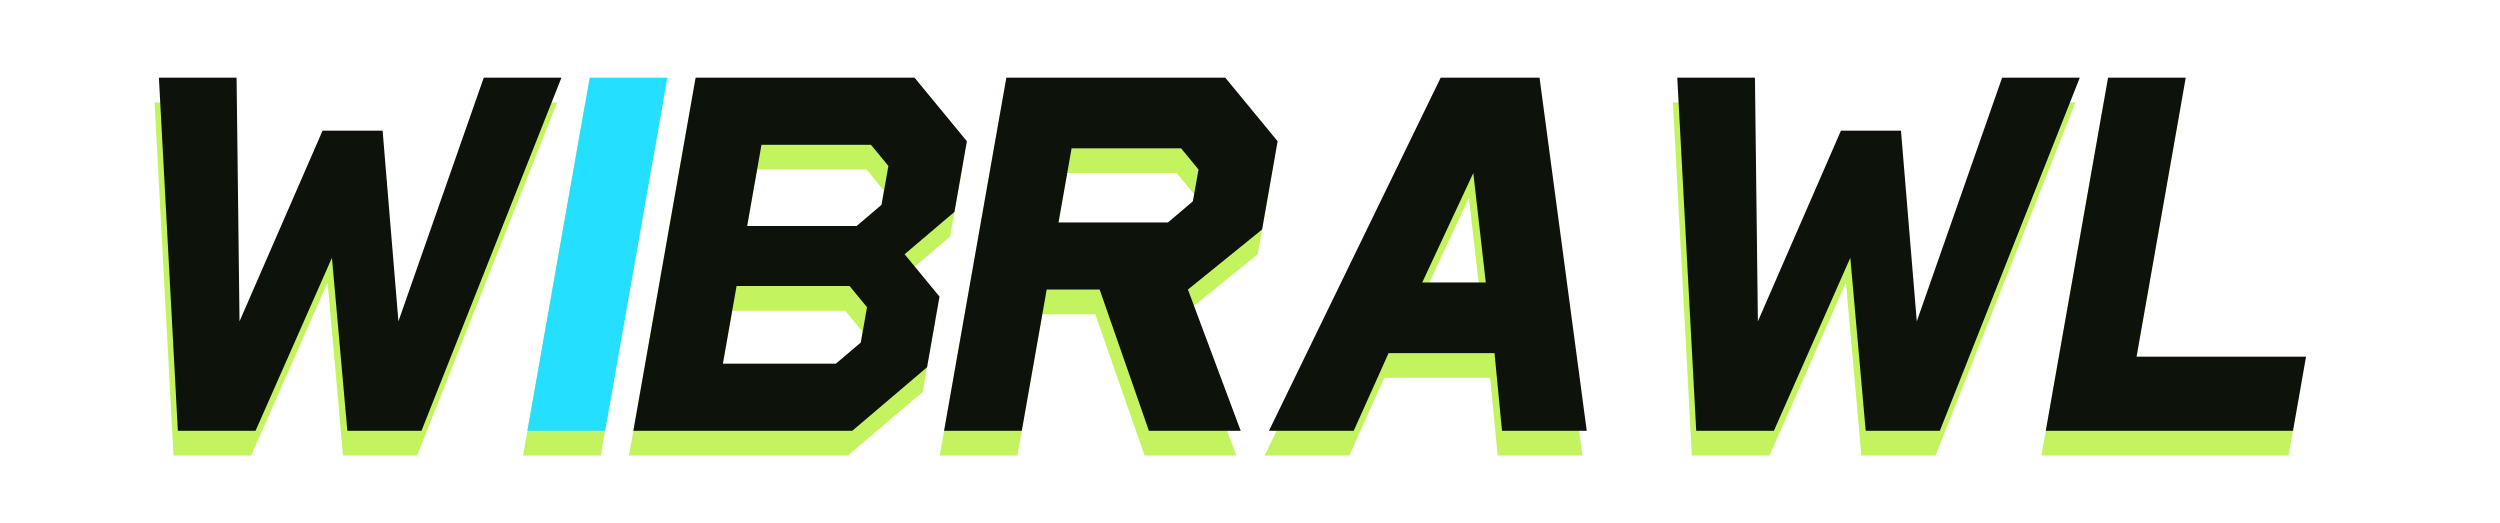
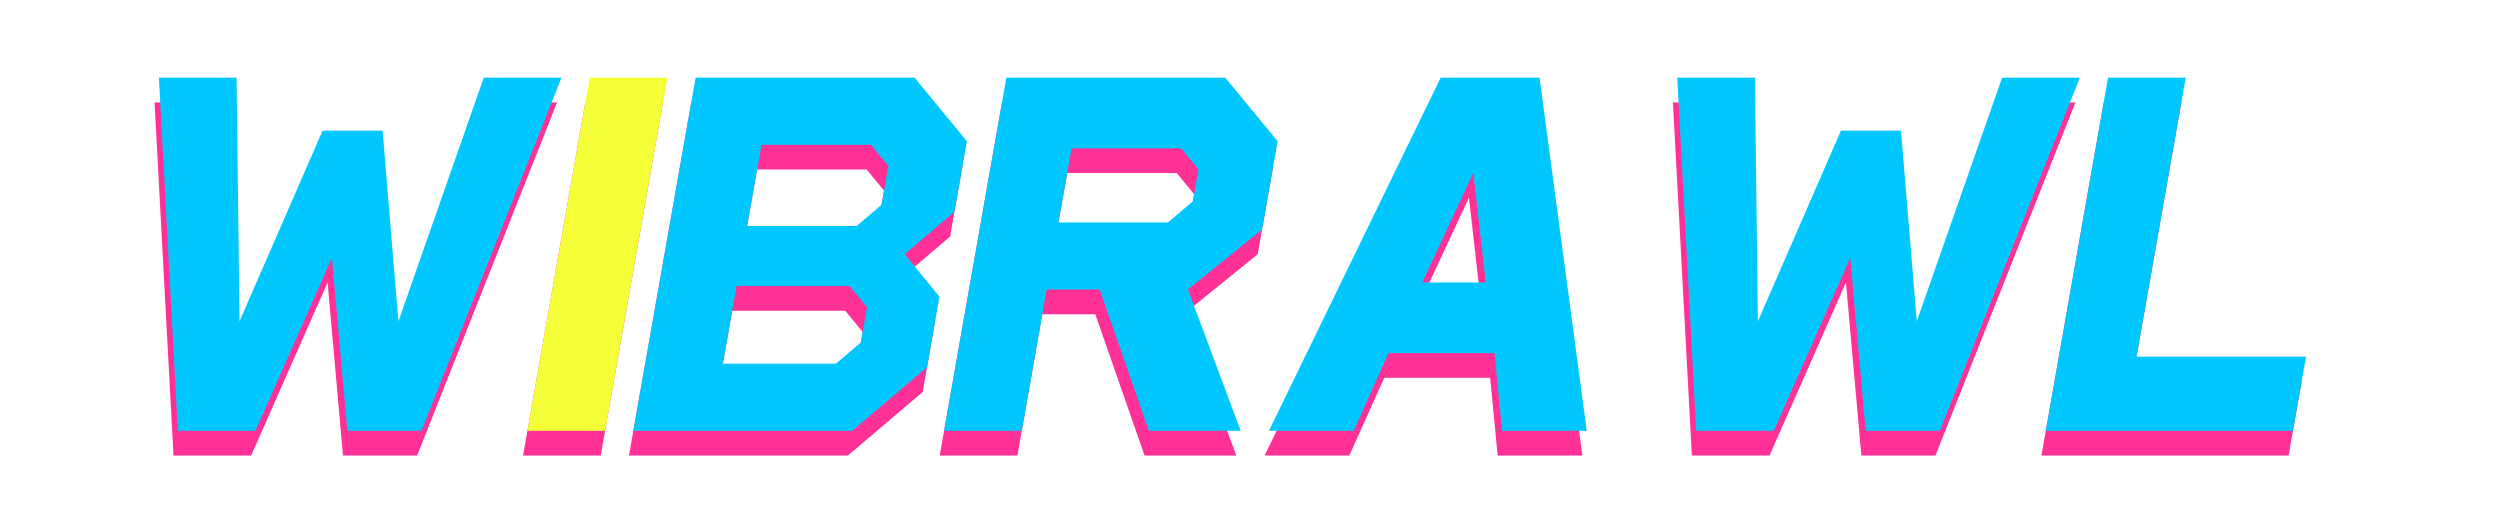
<svg xmlns="http://www.w3.org/2000/svg" viewBox="0 0 708 148" role="img" aria-labelledby="logo-title logo-description">
  <g transform="translate(45 22) skewX(-10)">
    <g transform="translate(0 7)">
-       <path transform="translate(0 0)" fill="#C3F35E" fill-rule="evenodd" d="M0 0H22L35 69L49 15H66L80 69L92 0H114L92 100H71L58 51L45 100H23Z" />
-       <path transform="translate(122 0)" fill="#C3F35E" fill-rule="evenodd" d="M0 0H22V100H0Z" />
-       <path transform="translate(152 0)" fill="#C3F35E" fill-rule="evenodd" d="M0 0H62L80 18V38L68 50L80 62V82L62 100H0ZM22 19V42H53L59 36V25L53 19ZM22 59V81H54L60 75V65L54 59Z" />
-       <path transform="translate(240 0)" fill="#C3F35E" fill-rule="evenodd" d="M0 0H62L80 18V43L62 60L84 100H58L37 60H22V100H0ZM22 20V41H53L59 35V26L53 20Z" />
-       <path transform="translate(332 0)" fill="#C3F35E" fill-rule="evenodd" d="M0 100L31 0H59L90 100H66L60 78H30L24 100ZM36 58H54L45 27Z" />
-       <path transform="translate(430 0)" fill="#C3F35E" fill-rule="evenodd" d="M0 0H22L35 69L49 15H66L80 69L92 0H114L92 100H71L58 51L45 100H23Z" />
-       <path transform="translate(552 0)" fill="#C3F35E" fill-rule="evenodd" d="M0 0H22V79H70V100H0Z" />
+       <path transform="translate(0 0)" fill="#FF3096" fill-rule="evenodd" d="M0 0H22L35 69L49 15H66L80 69L92 0H114L92 100H71L58 51L45 100H23Z" />
+       <path transform="translate(122 0)" fill="#FF3096" fill-rule="evenodd" d="M0 0H22V100H0Z" />
+       <path transform="translate(152 0)" fill="#FF3096" fill-rule="evenodd" d="M0 0H62L80 18V38L68 50L80 62V82L62 100H0ZM22 19V42H53L59 36V25L53 19ZM22 59V81H54L60 75V65L54 59Z" />
+       <path transform="translate(240 0)" fill="#FF3096" fill-rule="evenodd" d="M0 0H62L80 18V43L62 60L84 100H58L37 60H22V100H0ZM22 20V41H53L59 35V26L53 20Z" />
+       <path transform="translate(332 0)" fill="#FF3096" fill-rule="evenodd" d="M0 100L31 0H59L90 100H66L60 78H30L24 100ZM36 58H54L45 27Z" />
+       <path transform="translate(430 0)" fill="#FF3096" fill-rule="evenodd" d="M0 0H22L35 69L49 15H66L80 69L92 0H114L92 100H71L58 51L45 100H23Z" />
+       <path transform="translate(552 0)" fill="#FF3096" fill-rule="evenodd" d="M0 0H22V79H70V100H0Z" />
    </g>
-     <path transform="translate(0 0)" fill="#0D120B" fill-rule="evenodd" d="M0 0H22L35 69L49 15H66L80 69L92 0H114L92 100H71L58 51L45 100H23Z" />
-     <path transform="translate(122 0)" fill="#24DFFF" fill-rule="evenodd" d="M0 0H22V100H0Z" />
-     <path transform="translate(152 0)" fill="#0D120B" fill-rule="evenodd" d="M0 0H62L80 18V38L68 50L80 62V82L62 100H0ZM22 19V42H53L59 36V25L53 19ZM22 59V81H54L60 75V65L54 59Z" />
-     <path transform="translate(240 0)" fill="#0D120B" fill-rule="evenodd" d="M0 0H62L80 18V43L62 60L84 100H58L37 60H22V100H0ZM22 20V41H53L59 35V26L53 20Z" />
-     <path transform="translate(332 0)" fill="#0D120B" fill-rule="evenodd" d="M0 100L31 0H59L90 100H66L60 78H30L24 100ZM36 58H54L45 27Z" />
-     <path transform="translate(430 0)" fill="#0D120B" fill-rule="evenodd" d="M0 0H22L35 69L49 15H66L80 69L92 0H114L92 100H71L58 51L45 100H23Z" />
-     <path transform="translate(552 0)" fill="#0D120B" fill-rule="evenodd" d="M0 0H22V79H70V100H0Z" />
+     <path transform="translate(0 0)" fill="#00C8FF" fill-rule="evenodd" d="M0 0H22L35 69L49 15H66L80 69L92 0H114L92 100H71L58 51L45 100H23Z" />
+     <path transform="translate(122 0)" fill="#F4FF38" fill-rule="evenodd" d="M0 0H22V100H0Z" />
+     <path transform="translate(152 0)" fill="#00C8FF" fill-rule="evenodd" d="M0 0H62L80 18V38L68 50L80 62V82L62 100H0ZM22 19V42H53L59 36V25L53 19ZM22 59V81H54L60 75V65L54 59Z" />
+     <path transform="translate(240 0)" fill="#00C8FF" fill-rule="evenodd" d="M0 0H62L80 18V43L62 60L84 100H58L37 60H22V100H0ZM22 20V41H53L59 35V26L53 20Z" />
+     <path transform="translate(332 0)" fill="#00C8FF" fill-rule="evenodd" d="M0 100L31 0H59L90 100H66L60 78H30L24 100ZM36 58H54L45 27Z" />
+     <path transform="translate(430 0)" fill="#00C8FF" fill-rule="evenodd" d="M0 0H22L35 69L49 15H66L80 69L92 0H114L92 100H71L58 51L45 100H23Z" />
+     <path transform="translate(552 0)" fill="#00C8FF" fill-rule="evenodd" d="M0 0H22V79H70V100H0Z" />
  </g>
</svg>
